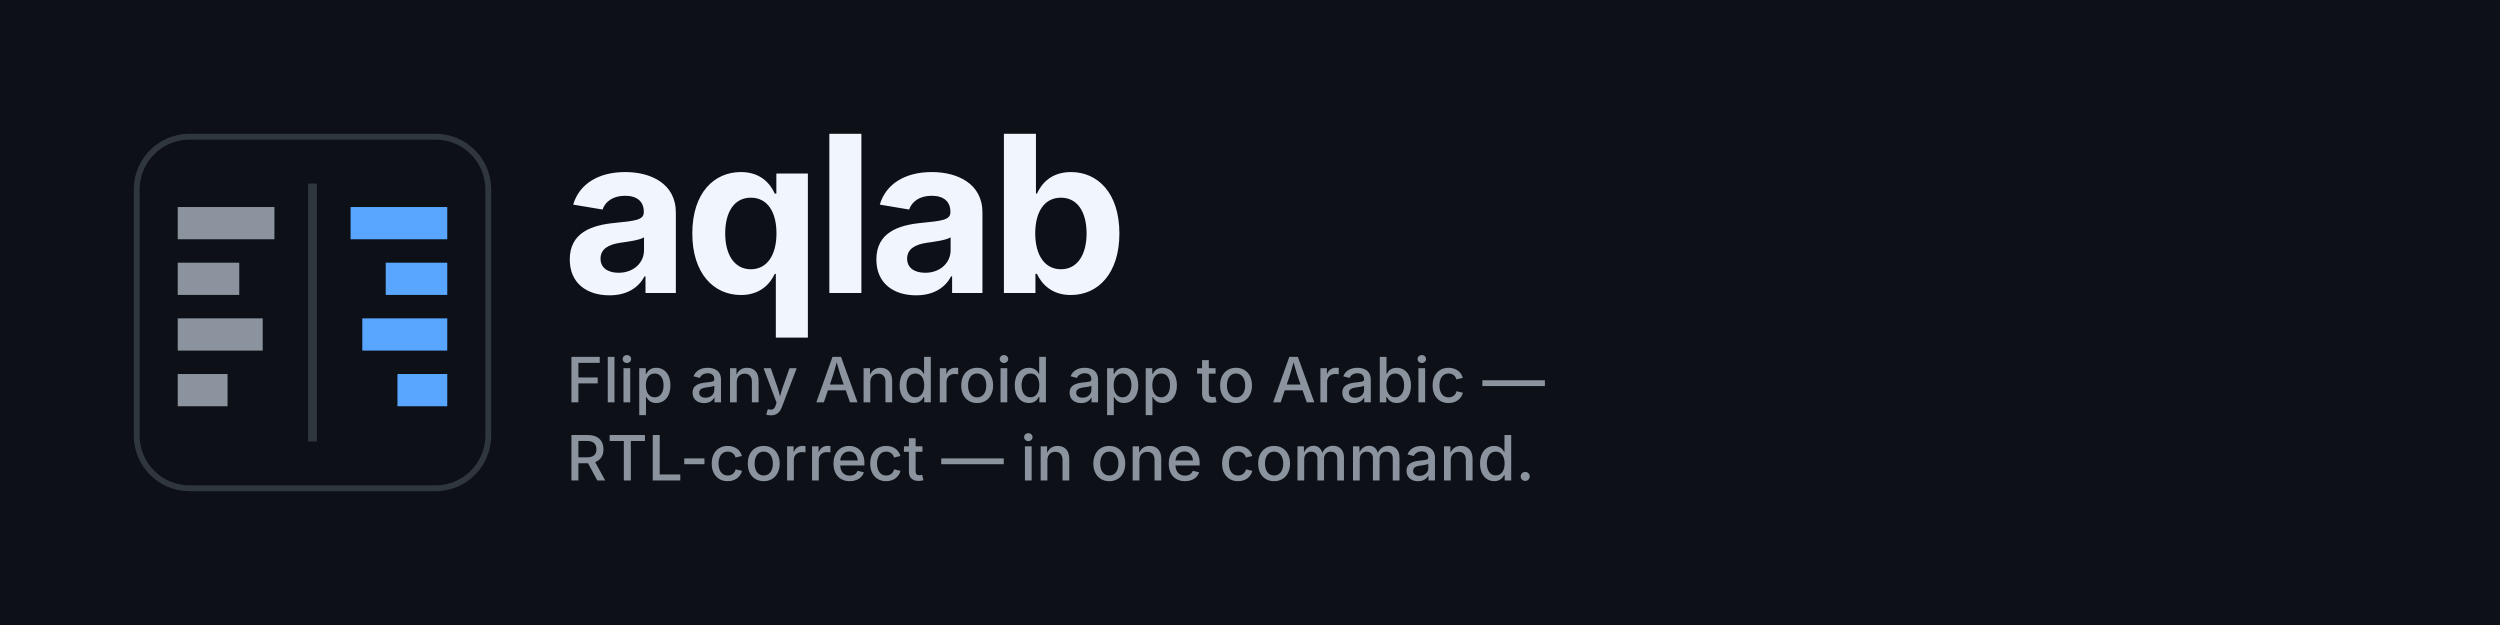
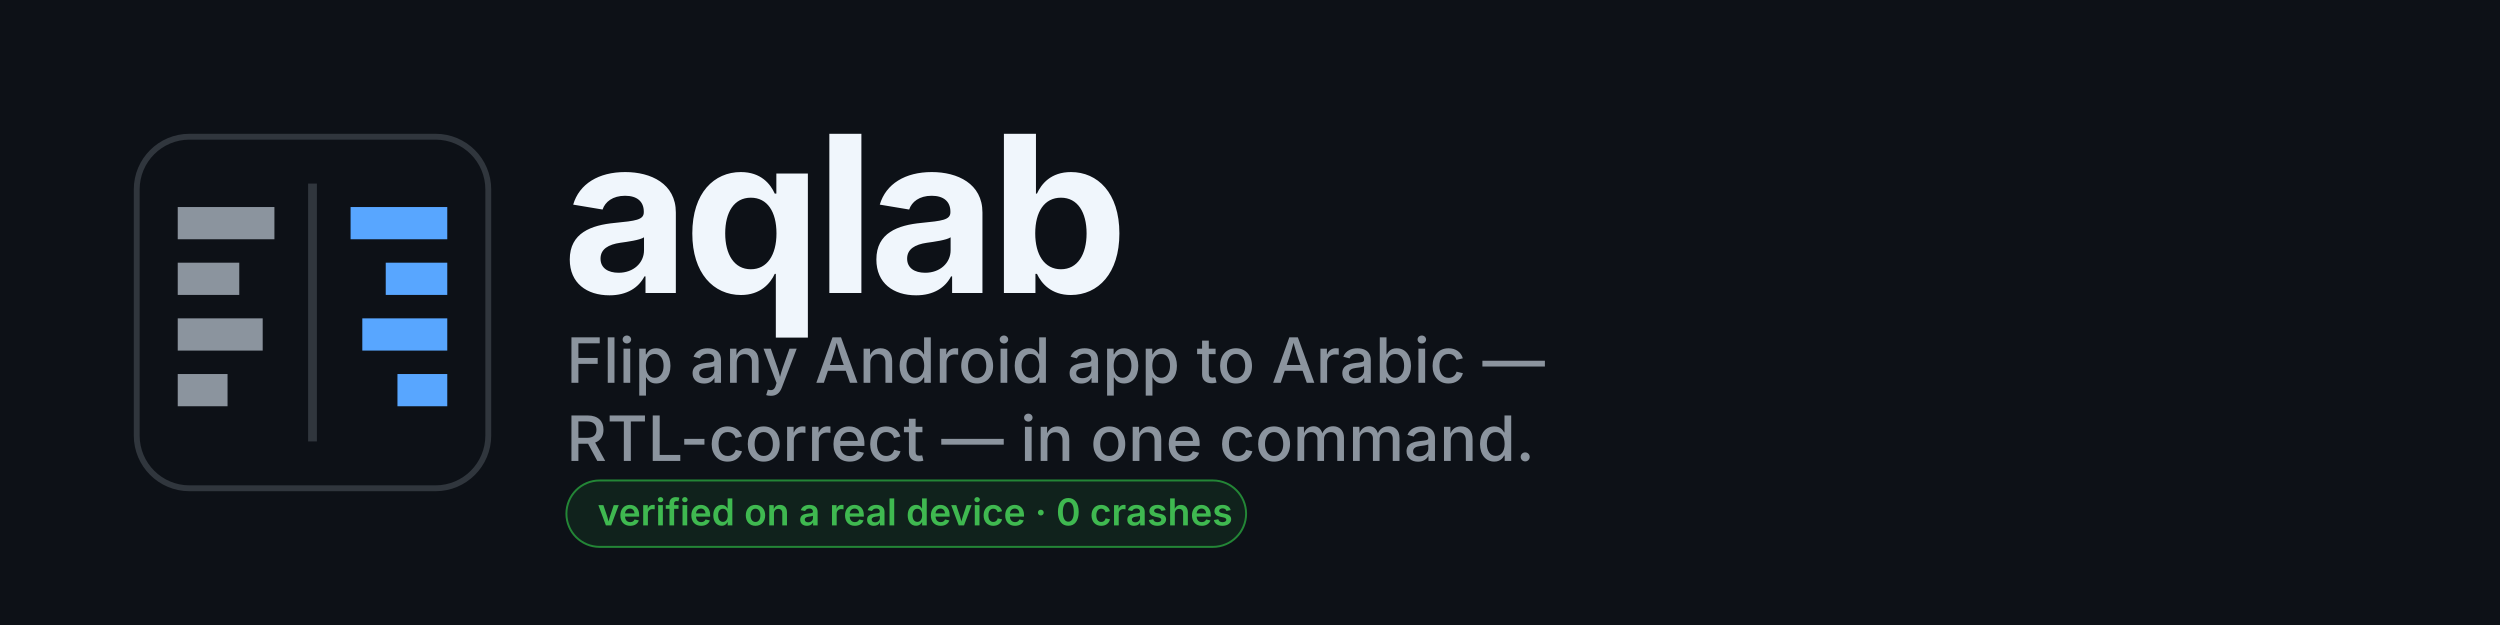
- <svg xmlns="http://www.w3.org/2000/svg" width="1280" height="320" viewBox="0 0 1280 320" role="img" aria-label="aqlab — Flip any Android app to Arabic, RTL-correct, in one command.">
+ <svg xmlns="http://www.w3.org/2000/svg" width="1280" height="320" viewBox="0 0 1280 320" role="img" aria-label="aqlab — Flip any Android app to Arabic, RTL-correct, in one command. Verified on a real device, zero crashes.">
  <rect width="1280" height="320" fill="#0d1117" />
  <g transform="translate(64 64) scale(0.375)">
    <rect x="16" y="16" width="480" height="480" rx="72" fill="#0d1117" stroke="#30363d" stroke-width="8" />
    <rect x="250" y="80" width="12" height="352" fill="#30363d" />
    <g fill="#8b949e">
      <rect x="72" y="112" width="132" height="44" />
      <rect x="72" y="188" width="84" height="44" />
      <rect x="72" y="264" width="116" height="44" />
      <rect x="72" y="340" width="68" height="44" />
    </g>
    <g fill="#58a6ff">
      <rect x="308" y="112" width="132" height="44" />
      <rect x="356" y="188" width="84" height="44" />
      <rect x="324" y="264" width="116" height="44" />
      <rect x="372" y="340" width="68" height="44" />
    </g>
  </g>
  <g font-family="Inter, 'SF Pro Display', system-ui, -apple-system, 'Segoe UI', sans-serif">
    <text x="288" y="150" font-size="112" font-weight="700" letter-spacing="-3" fill="#f0f6fc">aqlab</text>
-     <text x="290" y="206" font-size="32" font-weight="500" fill="#8b949e">Flip any Android app to Arabic —</text>
-     <text x="290" y="246" font-size="32" font-weight="500" fill="#8b949e">RTL-correct — in one command.</text>
+     <text x="290" y="196" font-size="32" font-weight="500" fill="#8b949e">Flip any Android app to Arabic —</text>
+     <text x="290" y="236" font-size="32" font-weight="500" fill="#8b949e">RTL-correct — in one command.</text>
+     <g transform="translate(290 262)">
+       <rect x="0" y="-16" width="348" height="34" rx="17" fill="#238636" fill-opacity="0.15" stroke="#238636" />
+       <text x="16" y="7" font-size="19" font-weight="600" fill="#3fb950">verified on a real device · 0 crashes</text>
+     </g>
  </g>
</svg>
